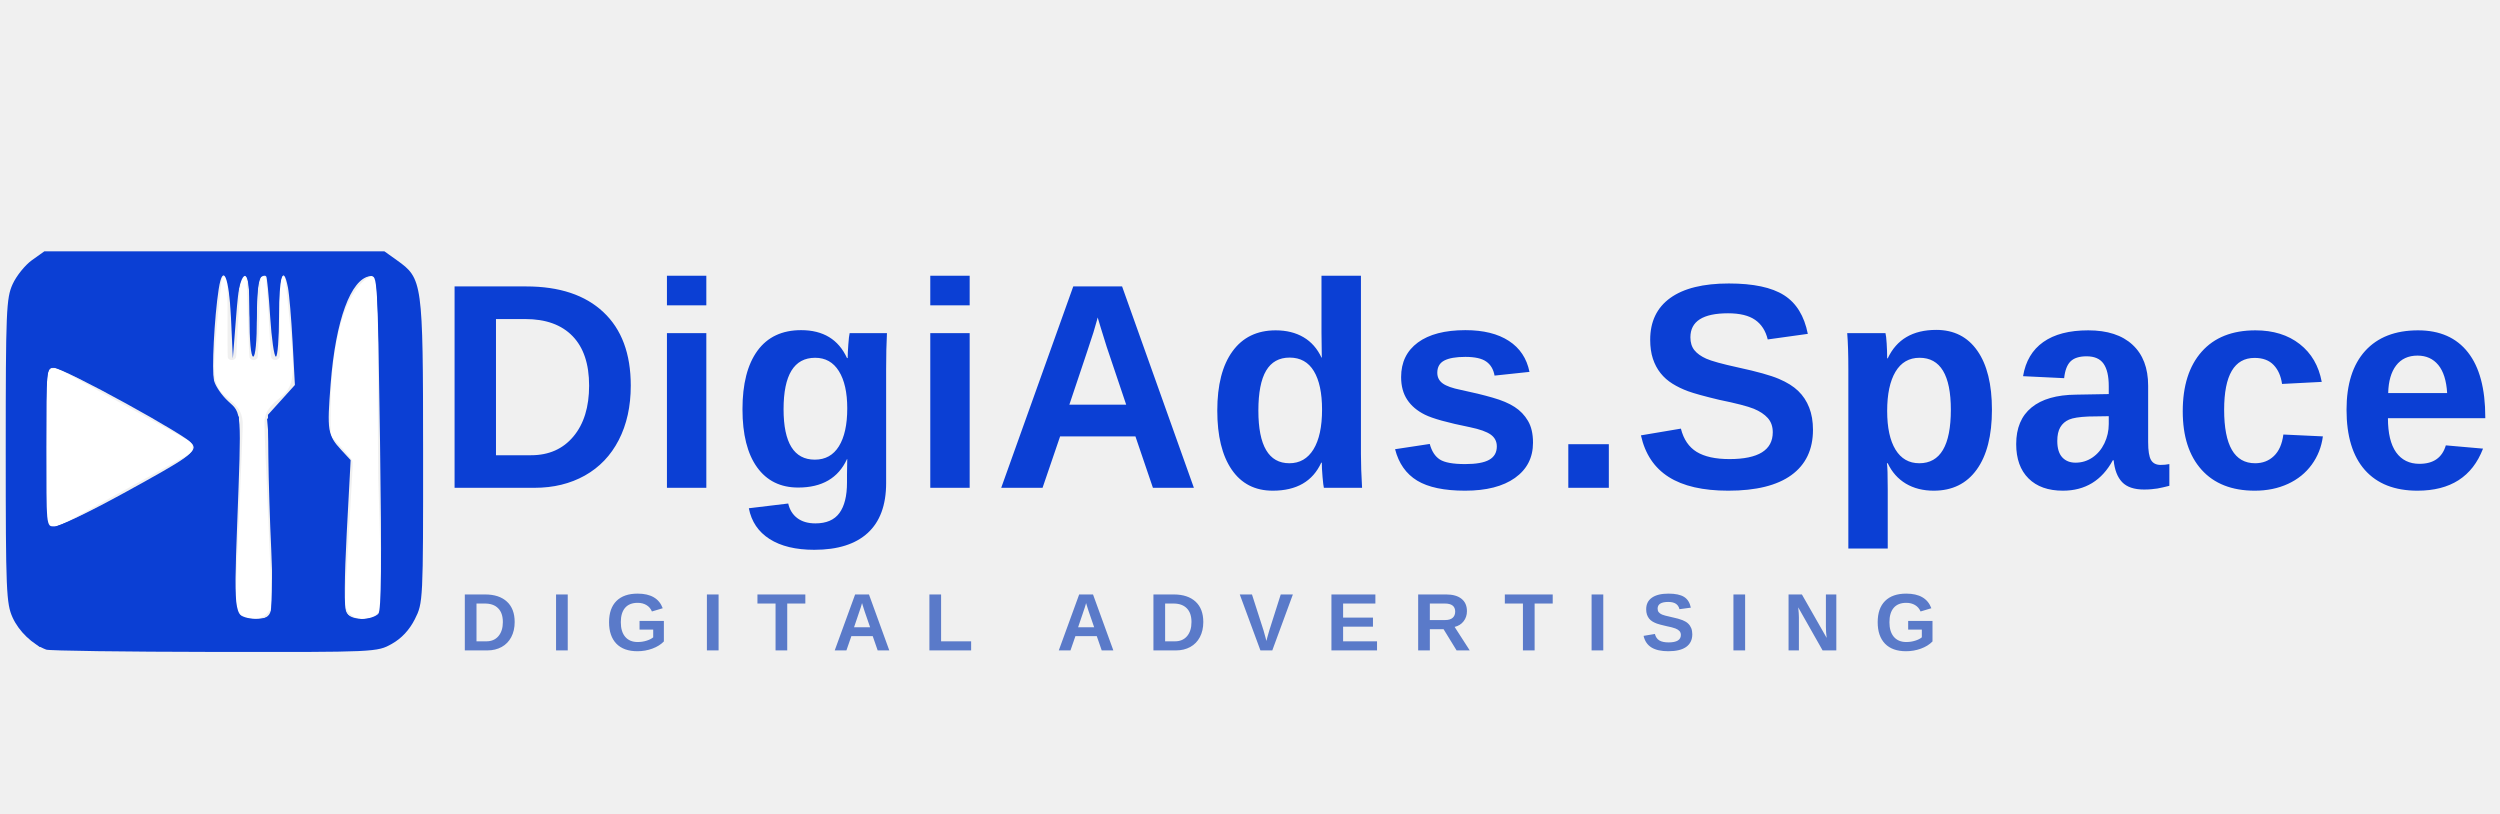
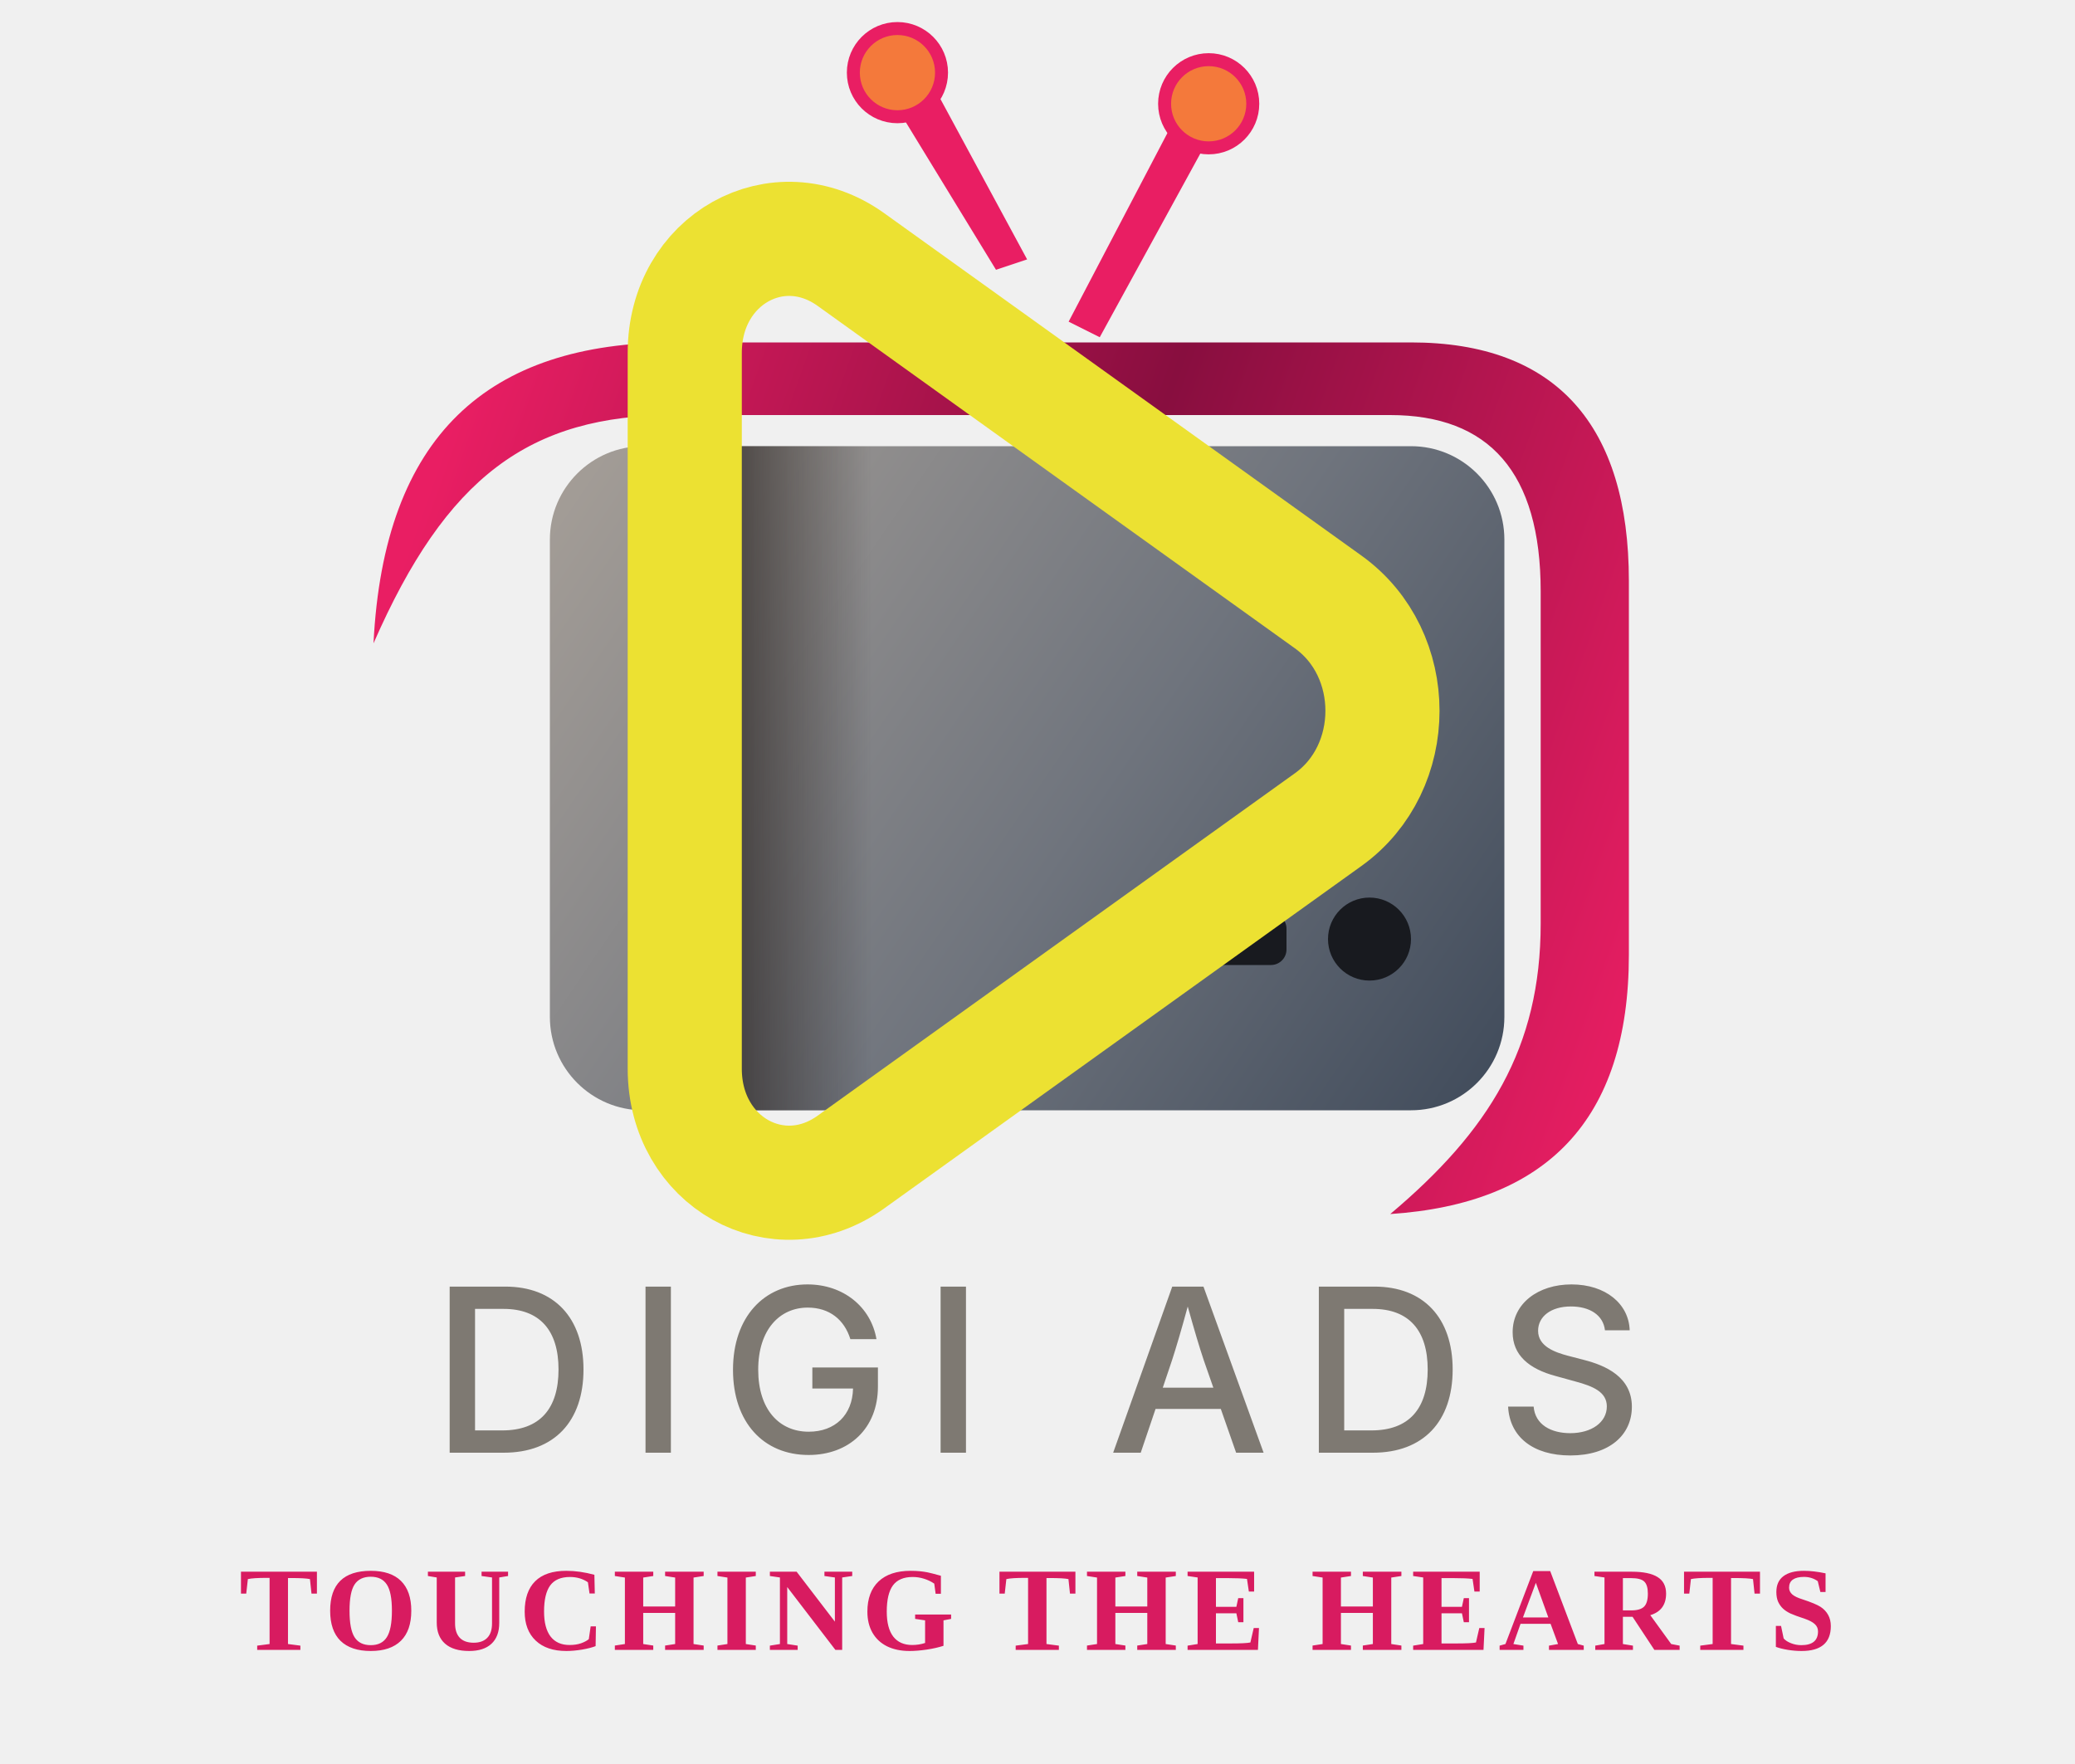
- <svg xmlns="http://www.w3.org/2000/svg" viewBox="105 0 615 200" width="615" height="200" role="img" aria-label="digiads.space logo" version="1.1" id="svg8" xml:space="preserve">
-   <defs id="defs4">
-     <linearGradient id="bg" x1="0" y1="0" x2="1" y2="1">
-       <stop offset="0" stop-color="#2E8BFF" id="stop1" />
-       <stop offset="1" stop-color="#0B3FD4" id="stop2" />
+ <svg xmlns="http://www.w3.org/2000/svg" viewBox="0 0 400 340" fill="none">
+   <defs>
+     <linearGradient id="tvBodyGradLogo" x1="98" y1="86" x2="286" y2="214" gradientUnits="userSpaceOnUse">
+       <stop offset="0%" stop-color="#A69F98" />
+       <stop offset="55%" stop-color="#6F747D" />
+       <stop offset="100%" stop-color="#3E4959" />
    </linearGradient>
-     <linearGradient id="screen" x1="170.697" y1="229.576" x2="279.803" y2="338.682" gradientTransform="matrix(1.263185,0,0,1.033385,-28.169,-37.39652)" gradientUnits="userSpaceOnUse">
-       <stop offset="0" stop-color="#2E8BFF" id="stop3" />
-       <stop offset="1" stop-color="#0B3FD4" id="stop4" />
+     <linearGradient id="tvShadowBarLogo" x1="132" y1="86" x2="160" y2="86" gradientUnits="userSpaceOnUse">
+       <stop offset="0%" stop-color="#2A2422" stop-opacity="0.72" />
+       <stop offset="100%" stop-color="#2A2422" stop-opacity="0" />
+     </linearGradient>
+     <linearGradient id="bezelLeftGradLogo" x1="64" y1="124" x2="306" y2="210" gradientUnits="userSpaceOnUse">
+       <stop offset="0%" stop-color="#E91E63" />
+       <stop offset="50%" stop-color="#880E3F" />
+       <stop offset="100%" stop-color="#E91E63" />
+     </linearGradient>
+     <linearGradient id="bezelRightGradLogo" x1="216" y1="66" x2="306" y2="232" gradientUnits="userSpaceOnUse">
+       <stop offset="0%" stop-color="#4A0822" />
+       <stop offset="45%" stop-color="#B01552" />
+       <stop offset="100%" stop-color="#E91E63" />
    </linearGradient>
  </defs>
-   <g transform="matrix(0.5910549,0.00228081,-0.00192912,0.4999176,-0.7150448,-3.425331)" id="g7" style="display:none">
-     <g stroke="#ffffff" stroke-width="14" stroke-linecap="round" id="g5" style="display:inline">
-       <line x1="238" y1="188" x2="196" y2="140" id="line4" />
-       <line x1="274" y1="188" x2="316" y2="140" id="line5" />
-     </g>
-     <circle cx="196" cy="140" r="9" fill="#ffffff" id="circle5" />
-     <circle cx="316" cy="140" r="9" fill="#ffffff" id="circle6" />
-     <rect x="180" y="188" width="152" height="134" rx="18" fill="#ffffff" id="rect6" />
-     <rect x="187.453" y="199.844" width="137.82" height="112.748" rx="11.115" fill="url(#screen)" id="rect7" style="fill:url(#screen);stroke-width:1.143" transform="matrix(1,2.5702826e-4,1.7406829e-4,1,0,0)" />
-     <path d="m 230,222 v 56 l 52,-28 z" fill="#ffffff" id="path7" />
-     <path style="fill:#000000;stroke-width:0.355" d="m 191.349,322.743 c -5.334,-1.434 -9.721,-5.339 -12.138,-10.803 l -0.864,-1.953 -0.093,-52.719 c -0.084,-47.329 -0.036,-52.921 0.472,-54.69 1.52,-5.3 5.514,-9.555 11.08,-11.802 2.01,-0.812 2.265,-0.825 19.56,-1 l 17.523,-0.178 -17.077,-19.519 c -16.078,-18.377 -17.196,-19.573 -19.121,-20.455 -3.755,-1.72 -5.546,-4.351 -5.546,-8.147 0,-2.654 0.782,-4.487 2.672,-6.264 1.906,-1.792 3.402,-2.39 5.98,-2.388 4.363,0.002 7.889,2.958 8.703,7.296 0.193,1.029 3.975,5.544 19.698,23.516 10.703,12.233 19.625,22.679 19.827,23.214 0.202,0.535 0.464,1.414 0.582,1.954 l 0.214,0.982 11.084,-0.094 11.084,-0.094 0.211,-1.301 c 0.116,-0.716 0.469,-1.694 0.783,-2.174 0.315,-0.48 9.194,-10.726 19.733,-22.77 15.736,-17.983 19.205,-22.131 19.407,-23.206 0.508,-2.709 2.426,-5.242 4.979,-6.578 1.958,-1.024 5.5,-1.024 7.458,0 3.173,1.66 4.945,4.487 4.955,7.908 0.013,3.953 -2.151,6.909 -6.238,8.523 -1.085,0.429 -4.68,4.345 -18.421,20.065 l -17.072,19.532 17.5,0.189 c 11.284,0.122 17.886,0.327 18.586,0.577 6.054,2.164 10.182,6.295 11.969,11.976 l 0.795,2.529 v 51.672 c 0,49.13 -0.032,51.776 -0.652,53.802 -1.877,6.13 -6.736,10.824 -12.857,12.419 -3.064,0.798 -121.803,0.781 -124.774,-0.019 z m 118.752,-24.069 c 2.351,-1.099 4.289,-3.161 5.162,-5.492 0.697,-1.862 0.708,-2.653 0.615,-42.265 l -0.095,-40.367 -1.102,-1.953 c -0.606,-1.074 -1.775,-2.471 -2.598,-3.104 -3.081,-2.37 0.401,-2.244 -59.002,-2.139 l -53.781,0.094 -1.651,0.763 c -2.342,1.083 -4.344,3.226 -5.233,5.602 -0.748,1.999 -0.751,2.162 -0.751,41.527 0,34.04 0.074,39.767 0.531,41.308 0.691,2.327 3.003,4.947 5.315,6.024 l 1.789,0.833 h 54.513 54.513 z" id="path8" />
-     <path style="fill:#000000;stroke-width:0.244" d="m 133.416,122.187 c 0,-7.969 0.083,-14.49 0.185,-14.491 0.313,-10e-4 32.434,14.325 32.427,14.462 -0.005,0.105 -31.502,14.157 -32.353,14.434 -0.178,0.058 -0.259,-4.42 -0.259,-14.406 z" id="path9" transform="matrix(1.691865,-0.00771892,0.0065287,2.0003,1.232122,6.84617)" />
-     <rect x="158.355" y="123.999" width="193.443" height="212.169" rx="47.471" fill="none" stroke="#2e8bff" stroke-width="7.172" id="rect1" transform="matrix(0.9999896,-0.00456233,0.00326384,0.9999947,0,0)" style="display:none" />
-     <g id="g2" transform="matrix(0.07830511,-3.5726091e-4,0.0065287,2.0003,-684.5751,-1118.091)">
-       <g fill="#ffffff" id="g1" style="display:inline" transform="matrix(1.223581,0,0,1.140393,-153.8332,-90.50598)">
-         <path d="m 741.409,203.051 c -5.167,1.93 -5.233,2.25 -9.952,48.568 -9.445,92.701 -14.174,150.721 -16.429,201.57 -2.215,49.955 3.473,76.056 21.359,98.013 2.452,3.011 10.584,10.753 18.07,17.206 27.696,23.873 36.617,38.627 39.658,65.592 0.855,7.585 0.55,21.998 -1.515,71.5 -2.882,69.113 -4.801,117.852 -8.603,218.5 -2.915,77.16 -6.141,155.147 -8.521,206 -1.816,38.791 -1.842,52.045 -0.115,58.5 3.688,13.785 14.09,26.044 27.338,32.219 7.249,3.379 8.621,3.668 19.391,4.076 17.785,0.675 28.469,-3.162 39.466,-14.174 11.593,-11.608 15.071,-22.881 14.074,-45.621 -0.349,-7.975 -1.749,-41.275 -3.111,-74 -1.362,-32.725 -2.939,-70.525 -3.503,-84 -0.906,-21.611 -2.37,-58.203 -6.025,-150.5 -0.566,-14.3 -1.476,-37.25 -2.022,-51 -0.546,-13.75 -2.157,-52.9 -3.579,-87 -1.464,-35.089 -2.383,-68.728 -2.118,-77.5 0.423,-13.985 0.78,-16.454 3.648,-25.259 5.541,-17.006 17.584,-31.983 42.58,-52.952 22.59,-18.951 31.672,-41.355 33.153,-81.789 1.001,-27.316 -3.034,-84.002 -14.201,-199.5 -3.031,-31.35 -5.747,-59.475 -6.034,-62.5 -0.931,-9.792 -1.496,-12.078 -3.474,-14.056 -2.509,-2.509 -8.006,-2.525 -11.083,-0.031 l -2.361,1.914 0.367,118.336 0.368,118.337 -2.398,3.485 c -3.197,4.648 -6.387,6.192 -11.709,5.666 -3.165,-0.313 -5.2,-1.261 -7.373,-3.434 -2.739,-2.74 -3.072,-3.816 -3.813,-12.359 -0.447,-5.147 -1.314,-20.833 -1.927,-34.858 -1.268,-29.031 -6.017,-113.731 -9.083,-162 -1.913,-30.131 -2.217,-32.664 -4.172,-34.75 -2.999,-3.2 -8.945,-3.101 -11.535,0.191 -1.658,2.108 -2.009,4.809 -2.57,19.75 -0.83,22.126 -3.287,102.831 -5.114,167.993 -1.157,41.282 -1.702,51.227 -2.937,53.615 -1.721,3.328 -6.983,6.201 -11.357,6.201 -4.246,0 -9.542,-3.925 -10.843,-8.037 -0.633,-2.004 -1.599,-21.789 -2.29,-46.963 -0.658,-23.925 -1.876,-65.325 -2.706,-92 -0.831,-26.675 -1.825,-59.815 -2.209,-73.645 -0.621,-22.333 -0.903,-25.371 -2.523,-27.16 -3.67,-4.056 -10.142,-3.553 -13.017,1.01 -1.064,1.688 -2.007,11.414 -3.568,36.795 -2.788,45.336 -6.71,116.326 -8.121,147 -2.479,53.878 -2.518,54.381 -4.452,57.332 -4.746,7.244 -16.212,7.362 -20.896,0.215 -1.691,-2.582 -1.78,-9.011 -1.667,-120.955 0.118,-117.086 0.099,-118.253 -1.896,-120.789 -2.187,-2.782 -5.634,-3.878 -8.65,-2.752 m 413.823,0.012 c -22.388,4.401 -51.034,41.132 -70.529,90.437 -18.649,47.163 -33.123,117.109 -39.63,191.5 -3.784,43.267 -5.049,78.522 -5.038,140.5 0.01,57.182 -1.039,51.545 12.472,67 11.118,12.718 38.227,45.733 42.952,52.31 1.981,2.758 4.331,7.151 5.22,9.762 1.934,5.674 2.171,-0.511 -4.628,120.428 -2.736,48.675 -5.678,101.775 -6.537,118 -0.859,16.225 -2.439,46.15 -3.512,66.5 -1.073,20.35 -2.927,54.986 -4.12,76.968 -2.383,43.898 -2.173,48.848 2.507,59.071 5.974,13.049 17.542,23.506 30.394,27.476 8.878,2.742 24.556,2.742 33.434,0 16.791,-5.187 29.636,-18.977 33.389,-35.847 1.77,-7.957 1.585,-19.579 -2.614,-164.168 -0.519,-17.875 -1.402,-50.725 -1.962,-73 -0.559,-22.275 -1.241,-47.475 -1.513,-56 -0.273,-8.525 -0.743,-25.175 -1.044,-37 -0.301,-11.825 -0.98,-35.45 -1.509,-52.5 -0.539,-17.384 -0.961,-155.011 -0.962,-313.349 V 208.802 l -3.106,-2.901 c -1.708,-1.595 -3.921,-2.901 -4.918,-2.901 -0.997,0 -2.412,-0.175 -3.144,-0.388 -0.733,-0.213 -3.253,-0.011 -5.6,0.451 M 264.718,478.081 c -5.597,1.334 -9.035,3.377 -12.695,7.545 C 244.899,493.74 245.5,472.708 245.5,714 v 217.5 l 2.202,4.116 c 5.549,10.373 12.349,14.678 23.183,14.678 4.437,0 7.803,-0.597 10.13,-1.798 1.917,-0.988 29.81,-17.33 61.985,-36.314 32.175,-18.985 68.175,-40.212 80,-47.173 11.825,-6.96 43.1,-25.407 69.5,-40.994 26.4,-15.586 54.525,-32.153 62.5,-36.816 16.635,-9.727 57.319,-33.794 76.645,-45.341 C 650.112,730.823 654,725.89 654,713.492 654,702.929 649.798,696.797 637.436,689.321 634.171,687.346 609.9,673.042 583.5,657.534 499.289,608.065 473.93,593.144 407.5,553.97 371.75,532.888 335.075,511.297 326,505.99 c -9.075,-5.308 -22.662,-13.328 -30.193,-17.823 -7.531,-4.495 -14.731,-8.561 -16,-9.034 -3.992,-1.489 -11.16,-1.989 -15.089,-1.052" stroke="none" fill="#ffffff" fill-rule="evenodd" id="path1" />
-       </g>
-     </g>
+   <g transform="translate(8, 0)">
+     <path d="M184 52 L162 16 L170 13 L190 50 Z" fill="#E91E63" />
+     <circle cx="165" cy="14" r="8.5" fill="#F4793B" stroke="#E91E63" stroke-width="2.5" />
+     <path d="M198 62 L220 20 L227 23 L204 65 Z" fill="#E91E63" />
+     <circle cx="225" cy="20" r="8.5" fill="#F4793B" stroke="#E91E63" stroke-width="2.5" />
+     <rect x="98" y="86" width="184" height="128" rx="18" fill="url(#tvBodyGradLogo)" />
+     <rect x="132" y="86" width="28" height="128" fill="url(#tvShadowBarLogo)" />
+     <rect x="218" y="176" width="22" height="10" rx="3" fill="#181A1F" />
+     <circle cx="256" cy="181" r="8" fill="#181A1F" />
+     <path d="M64 124 C66 84 86 66 122 66 L264 66 C292 66 306 82 306 112 L306 184 C306 216 290 232 260 234 C279 218 289 202 289 178 L289 114 C289 91 279 80 260 80 L122 80 C94 80 78 92 64 124 Z" fill="url(#bezelLeftGradLogo)" />
+     <path d="M124 68 C124 50 142 40 156 50 L248 116 C262 126 262 148 248 158 L156 224 C142 234 124 224 124 206 Z" fill="none" stroke="#ECE132" stroke-width="22" stroke-linejoin="round" />
  </g>
-   <text x="214.099" y="118.883" font-family="'Segoe UI', Arial, Helvetica, sans-serif" font-weight="800" font-size="71.33px" fill="#0b3fd4" letter-spacing="1" id="text7" transform="scale(0.9906943,1.009393)" style="stroke-width:0.991">DigiAds.Space </text>
-   <text x="218" y="160" font-family="'Segoe UI', Arial, Helvetica, sans-serif" font-weight="600" font-size="20" fill="#5A7AC9" letter-spacing="8" id="text8">DIGITAL ADVERTISING</text>
-   <g id="g3" transform="matrix(0.07195242,0,0,0.07229472,105.838,57.78446)">
-     <g fill="#ffffff" id="g1-4" style="display:inline" transform="matrix(1.223581,0,0,1.140393,-153.8332,-90.50598)">
-       <path d="m 741.409,203.051 c -5.167,1.93 -5.233,2.25 -9.952,48.568 -9.445,92.701 -14.174,150.721 -16.429,201.57 -2.215,49.955 3.473,76.056 21.359,98.013 2.452,3.011 10.584,10.753 18.07,17.206 27.696,23.873 36.617,38.627 39.658,65.592 0.855,7.585 0.55,21.998 -1.515,71.5 -2.882,69.113 -4.801,117.852 -8.603,218.5 -2.915,77.16 -6.141,155.147 -8.521,206 -1.816,38.791 -1.842,52.045 -0.115,58.5 3.688,13.785 14.09,26.044 27.338,32.219 7.249,3.379 8.621,3.668 19.391,4.076 17.785,0.675 28.469,-3.162 39.466,-14.174 11.593,-11.608 15.071,-22.881 14.074,-45.621 -0.349,-7.975 -1.749,-41.275 -3.111,-74 -1.362,-32.725 -2.939,-70.525 -3.503,-84 -0.906,-21.611 -2.37,-58.203 -6.025,-150.5 -0.566,-14.3 -1.476,-37.25 -2.022,-51 -0.546,-13.75 -2.157,-52.9 -3.579,-87 -1.464,-35.089 -2.383,-68.728 -2.118,-77.5 0.423,-13.985 0.78,-16.454 3.648,-25.259 5.541,-17.006 17.584,-31.983 42.58,-52.952 22.59,-18.951 31.672,-41.355 33.153,-81.789 1.001,-27.316 -3.034,-84.002 -14.201,-199.5 -3.031,-31.35 -5.747,-59.475 -6.034,-62.5 -0.931,-9.792 -1.496,-12.078 -3.474,-14.056 -2.509,-2.509 -8.006,-2.525 -11.083,-0.031 l -2.361,1.914 0.367,118.336 0.368,118.337 -2.398,3.485 c -3.197,4.648 -6.387,6.192 -11.709,5.666 -3.165,-0.313 -5.2,-1.261 -7.373,-3.434 -2.739,-2.74 -3.072,-3.816 -3.813,-12.359 -0.447,-5.147 -1.314,-20.833 -1.927,-34.858 -1.268,-29.031 -6.017,-113.731 -9.083,-162 -1.913,-30.131 -2.217,-32.664 -4.172,-34.75 -2.999,-3.2 -8.945,-3.101 -11.535,0.191 -1.658,2.108 -2.009,4.809 -2.57,19.75 -0.83,22.126 -3.287,102.831 -5.114,167.993 -1.157,41.282 -1.702,51.227 -2.937,53.615 -1.721,3.328 -6.983,6.201 -11.357,6.201 -4.246,0 -9.542,-3.925 -10.843,-8.037 -0.633,-2.004 -1.599,-21.789 -2.29,-46.963 -0.658,-23.925 -1.876,-65.325 -2.706,-92 -0.831,-26.675 -1.825,-59.815 -2.209,-73.645 -0.621,-22.333 -0.903,-25.371 -2.523,-27.16 -3.67,-4.056 -10.142,-3.553 -13.017,1.01 -1.064,1.688 -2.007,11.414 -3.568,36.795 -2.788,45.336 -6.71,116.326 -8.121,147 -2.479,53.878 -2.518,54.381 -4.452,57.332 -4.746,7.244 -16.212,7.362 -20.896,0.215 -1.691,-2.582 -1.78,-9.011 -1.667,-120.955 0.118,-117.086 0.099,-118.253 -1.896,-120.789 -2.187,-2.782 -5.634,-3.878 -8.65,-2.752 m 413.823,0.012 c -22.388,4.401 -51.034,41.132 -70.529,90.437 -18.649,47.163 -33.123,117.109 -39.63,191.5 -3.784,43.267 -5.049,78.522 -5.038,140.5 0.01,57.182 -1.039,51.545 12.472,67 11.118,12.718 38.227,45.733 42.952,52.31 1.981,2.758 4.331,7.151 5.22,9.762 1.934,5.674 2.171,-0.511 -4.628,120.428 -2.736,48.675 -5.678,101.775 -6.537,118 -0.859,16.225 -2.439,46.15 -3.512,66.5 -1.073,20.35 -2.927,54.986 -4.12,76.968 -2.383,43.898 -2.173,48.848 2.507,59.071 5.974,13.049 17.542,23.506 30.394,27.476 8.878,2.742 24.556,2.742 33.434,0 16.791,-5.187 29.636,-18.977 33.389,-35.847 1.77,-7.957 1.585,-19.579 -2.614,-164.168 -0.519,-17.875 -1.402,-50.725 -1.962,-73 -0.559,-22.275 -1.241,-47.475 -1.513,-56 -0.273,-8.525 -0.743,-25.175 -1.044,-37 -0.301,-11.825 -0.98,-35.45 -1.509,-52.5 -0.539,-17.384 -0.961,-155.011 -0.962,-313.349 V 208.802 l -3.106,-2.901 c -1.708,-1.595 -3.921,-2.901 -4.918,-2.901 -0.997,0 -2.412,-0.175 -3.144,-0.388 -0.733,-0.213 -3.253,-0.011 -5.6,0.451 M 264.718,478.081 c -5.597,1.334 -9.035,3.377 -12.695,7.545 C 244.899,493.74 245.5,472.708 245.5,714 v 217.5 l 2.202,4.116 c 5.549,10.373 12.349,14.678 23.183,14.678 4.437,0 7.803,-0.597 10.13,-1.798 1.917,-0.988 29.81,-17.33 61.985,-36.314 32.175,-18.985 68.175,-40.212 80,-47.173 11.825,-6.96 43.1,-25.407 69.5,-40.994 26.4,-15.586 54.525,-32.153 62.5,-36.816 16.635,-9.727 57.319,-33.794 76.645,-45.341 C 650.112,730.823 654,725.89 654,713.492 654,702.929 649.798,696.797 637.436,689.321 634.171,687.346 609.9,673.042 583.5,657.534 499.289,608.065 473.93,593.144 407.5,553.97 371.75,532.888 335.075,511.297 326,505.99 c -9.075,-5.308 -22.662,-13.328 -30.193,-17.823 -7.531,-4.495 -14.731,-8.561 -16,-9.034 -3.992,-1.489 -11.16,-1.989 -15.089,-1.052" stroke="none" fill="#ffffff" fill-rule="evenodd" id="path1-8" />
-     </g>
-     <path style="fill:#0b3fd4;stroke-width:0.909;fill-opacity:1;stroke-dasharray:none" d="m 116.37,159.807 c -3.359,-1.262 -6.71,-4.46 -8.268,-7.891 -1.562,-3.44 -1.692,-6.592 -1.692,-41.001 0,-34.41 0.13,-37.561 1.692,-41.001 0.931,-2.05 3.07,-4.709 4.753,-5.909 l 3.061,-2.183 h 41.82 41.82 l 3.061,2.183 c 6.347,4.527 6.443,5.222 6.465,46.945 0.02,36.904 -0.002,37.353 -2.026,41.362 -1.348,2.67 -3.286,4.747 -5.682,6.087 -3.616,2.023 -3.859,2.034 -43.639,1.978 -22.001,-0.031 -40.616,-0.287 -41.366,-0.569 z m 55.29,-9.572 c 0.383,-1.125 0.418,-7.773 0.076,-14.773 -0.341,-7 -0.665,-17.383 -0.72,-23.073 l -0.099,-10.345 3.314,-3.668 3.314,-3.668 -0.567,-10.553 c -0.312,-5.804 -0.832,-11.874 -1.155,-13.489 -1.182,-5.912 -2.178,-2.682 -2.178,7.065 0,5.5 -0.349,10.001 -0.775,10.001 -0.426,0 -1.059,-4.382 -1.405,-9.739 -0.346,-5.356 -0.788,-9.897 -0.983,-10.092 -0.194,-0.194 -0.789,-0.083 -1.323,0.246 -0.587,0.363 -0.97,4.349 -0.97,10.092 0,5.722 -0.361,9.492 -0.909,9.492 -0.551,0 -0.909,-3.94 -0.909,-10.001 0,-7.866 -0.266,-10.001 -1.247,-10.001 -0.935,0 -1.446,2.557 -2.044,10.228 l -0.797,10.228 -0.456,-9.928 c -0.468,-10.19 -1.987,-13.784 -3.024,-7.154 -1.077,6.888 -1.754,20.128 -1.153,22.526 0.339,1.352 1.902,3.632 3.473,5.066 3.375,3.082 3.294,1.958 2.209,30.661 -0.849,22.447 -0.755,22.923 4.536,22.923 2.395,0 3.25,-0.462 3.79,-2.046 z m 26.411,0.828 c 0.728,-0.877 0.844,-12.716 0.417,-42.319 -0.588,-40.767 -0.608,-41.099 -2.459,-40.83 -4.727,0.687 -8.462,10.871 -9.681,26.395 -0.921,11.738 -0.763,12.737 2.601,16.377 l 2.309,2.5 -0.962,17.956 c -0.58,10.829 -0.635,18.587 -0.138,19.547 0.997,1.923 6.414,2.179 7.912,0.374 z m -62.609,-29.77 c 16.188,-8.893 17.782,-10.015 17.027,-11.982 -0.643,-1.675 -31.882,-18.852 -34.285,-18.852 -1.782,0 -1.834,0.55 -1.834,19.546 v 19.546 l 2.046,-0.009 c 1.125,-0.005 8.796,-3.717 17.046,-8.25 z" id="path3" transform="matrix(13.89807,0,0,13.83227,-1470.945,-799.2901)" />
-     <path style="fill:#0b3fd4;fill-opacity:1;stroke-width:0.826;stroke-dasharray:none" d="m 136.201,159.627 -21.534,-0.528 -2.764,-2.65 c -4.859,-4.659 -5.005,-5.994 -4.991,-45.534 0.015,-40.111 0.145,-41.204 5.454,-45.866 l 3.158,-2.773 h 42.212 42.212 l 3.201,2.81 c 1.857,1.63 3.565,4.207 4.068,6.137 1.252,4.807 2.138,54.935 1.208,68.397 -0.859,12.443 -2.217,15.856 -7.349,18.471 -3.053,1.555 -34.107,2.291 -64.874,1.536 z m 35.269,-8.414 c 0.76,-1.229 0.592,-32.724 -0.224,-41.928 l -0.547,-6.176 3.638,-4.314 3.638,-4.314 -0.752,-11.595 c -0.414,-6.377 -1.006,-12.396 -1.317,-13.375 -1.165,-3.671 -2.261,-1.571 -2.274,4.357 -0.02,8.904 -1.424,9.97 -2.06,1.564 -0.29,-3.832 -0.733,-7.174 -0.985,-7.425 -1.409,-1.409 -2.397,1.495 -2.397,7.051 0,3.601 -0.39,6.31 -0.909,6.31 -0.526,0 -0.909,-2.904 -0.909,-6.894 0,-8.669 -1.824,-8.843 -3.247,-0.311 l -0.975,5.841 -0.446,-5.663 c -0.425,-5.406 -1.128,-7.481 -2.178,-6.431 -1.003,1.003 -2.235,11.486 -2.24,19.054 -0.005,7.693 0.067,7.956 3.237,11.75 l 3.243,3.881 -0.649,23.452 c -0.508,18.385 -0.399,23.753 0.505,24.843 1.358,1.636 6.895,1.864 7.848,0.323 z m 26.758,-0.34 c 0.933,-1.124 1.047,-9.496 0.569,-41.545 -0.33,-22.076 -0.968,-40.507 -1.42,-40.958 -1.345,-1.345 -4.137,0.08 -5.854,2.987 -2.316,3.922 -4.014,10.264 -5.105,19.077 -1.588,12.819 -1.331,15.595 1.847,19.982 2.721,3.756 2.787,4.079 2.292,11.273 -1.988,28.929 -1.803,30.589 3.41,30.589 1.701,0 3.619,-0.633 4.261,-1.407 z M 132.57,123.135 c 13.971,-7.31 20.165,-11.32 20.165,-13.052 0,-0.66 -1.579,-2.244 -3.508,-3.521 -7.187,-4.756 -28.931,-16.103 -30.859,-16.103 -1.997,0 -1.998,0.019 -1.998,19.546 0,19.436 0.011,19.546 1.968,19.546 1.082,0 7.487,-2.888 14.232,-6.417 z" id="path4" transform="matrix(13.89807,0,0,13.83227,-1470.945,-799.2901)" />
-   </g>
+   <text x="200" y="280" text-anchor="middle" font-family="Outfit, 'Plus Jakarta Sans', system-ui, -apple-system, sans-serif" font-size="44" font-weight="500" letter-spacing="6" fill="#7E7972">DIGI ADS</text>
+   <text x="200" y="318" text-anchor="middle" font-family="Georgia, 'Times New Roman', Times, serif" font-size="23" font-weight="700" letter-spacing="1.5" fill="#D81B60">TOUCHING THE HEARTS</text>
</svg>
